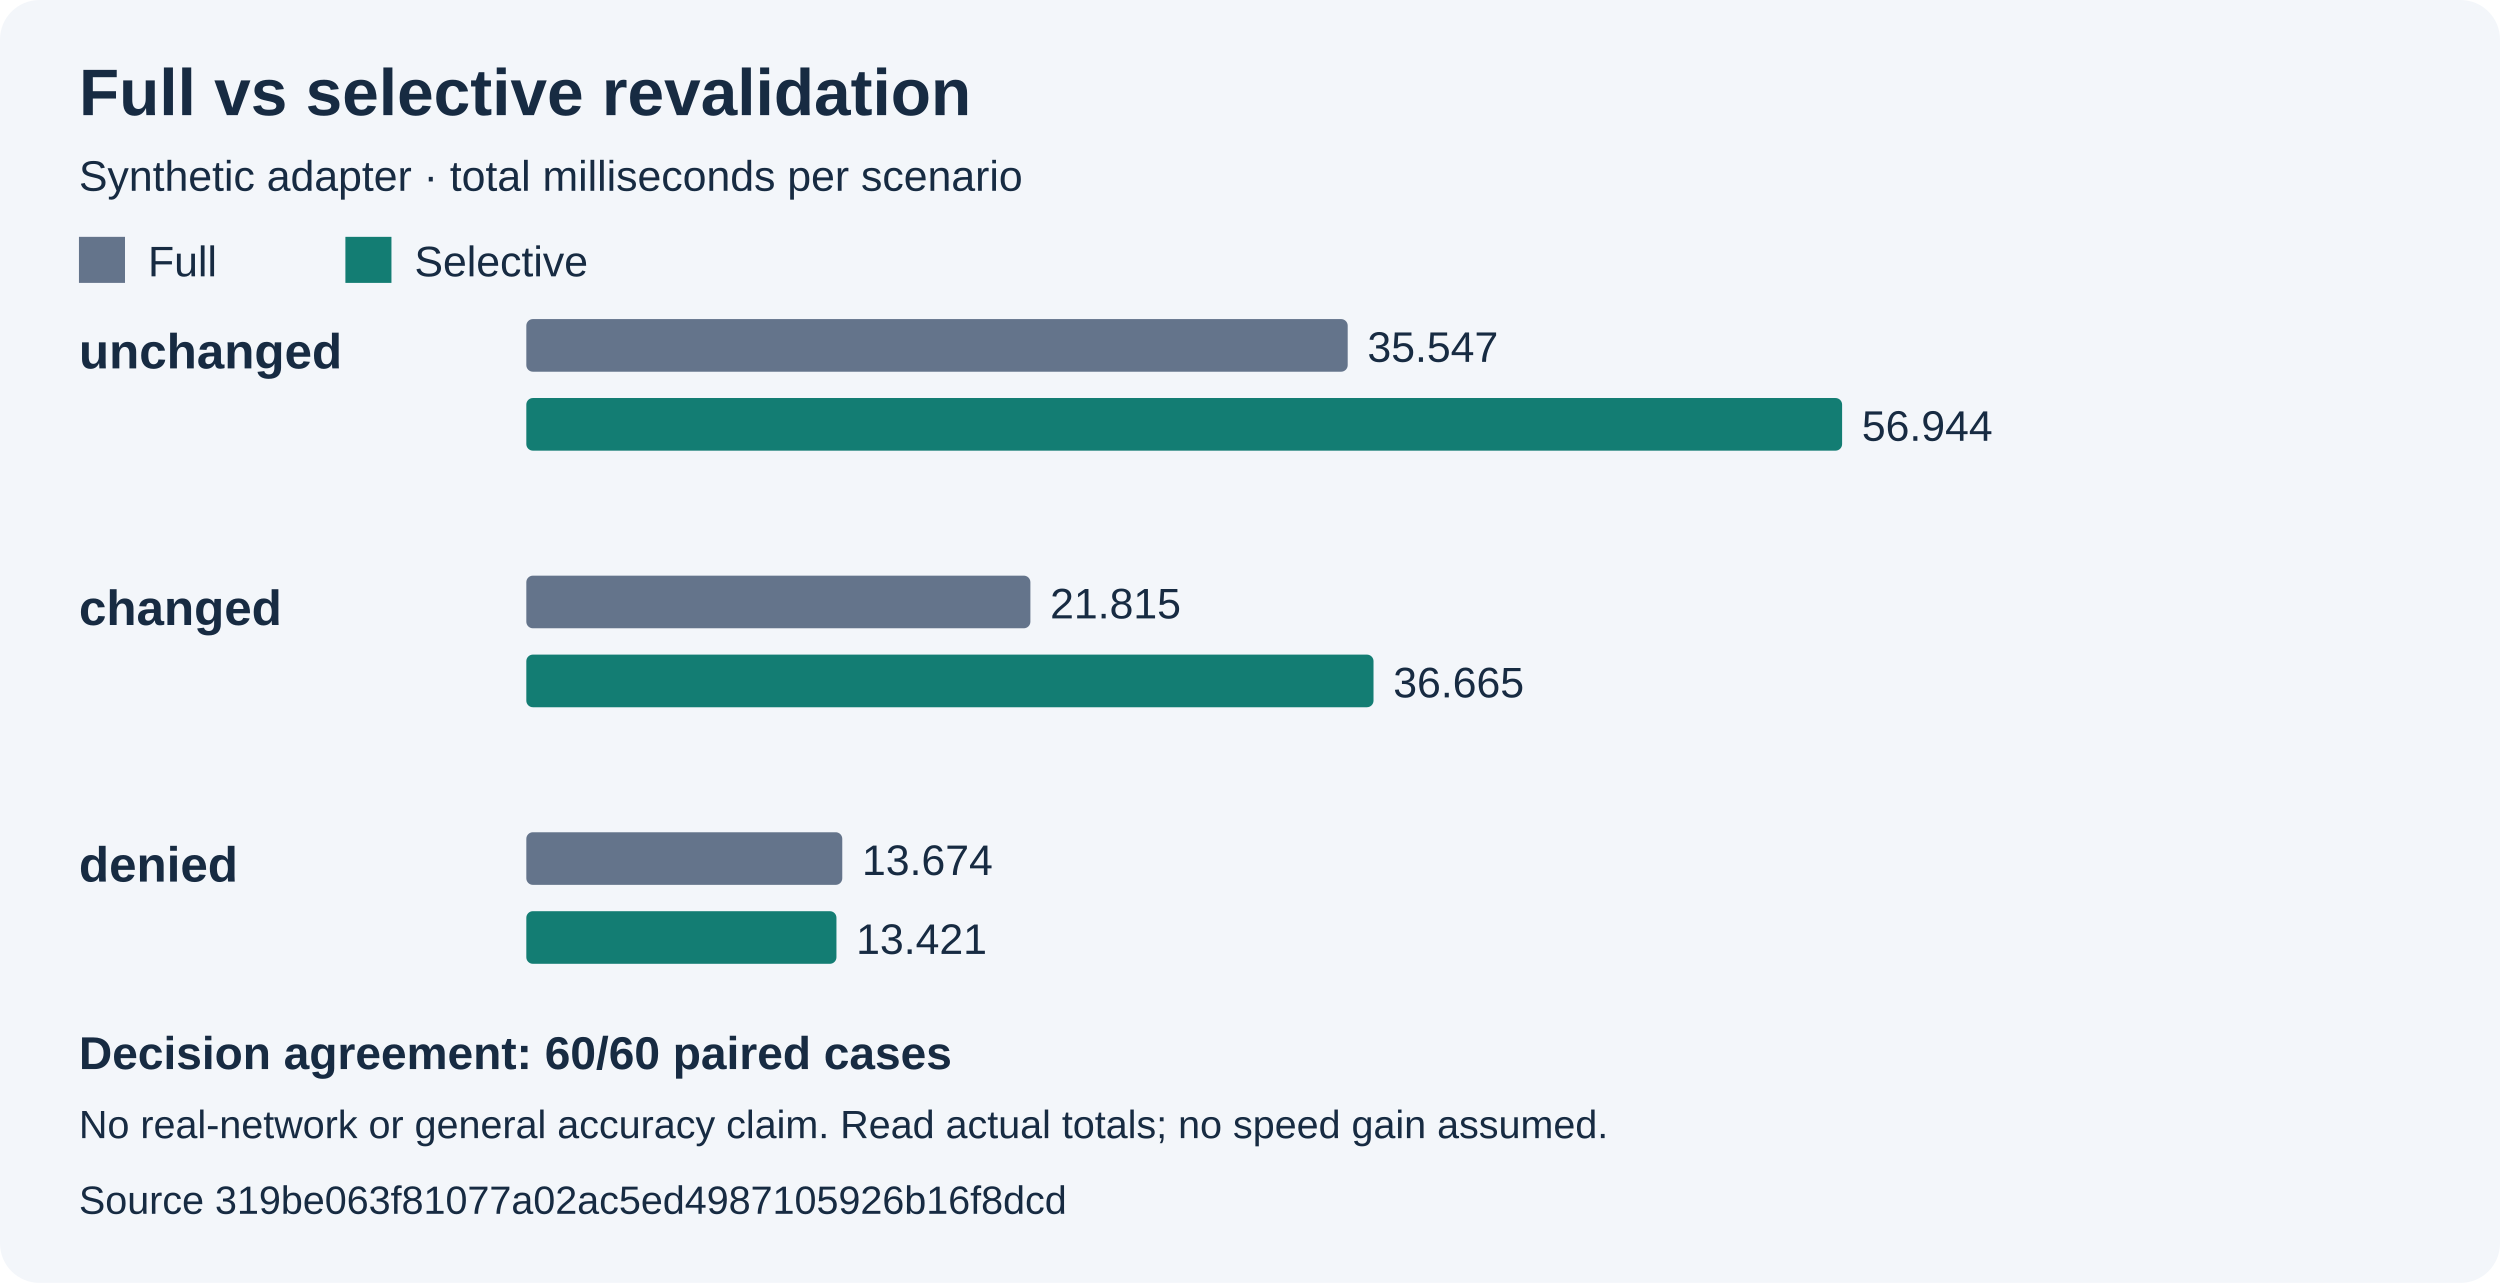
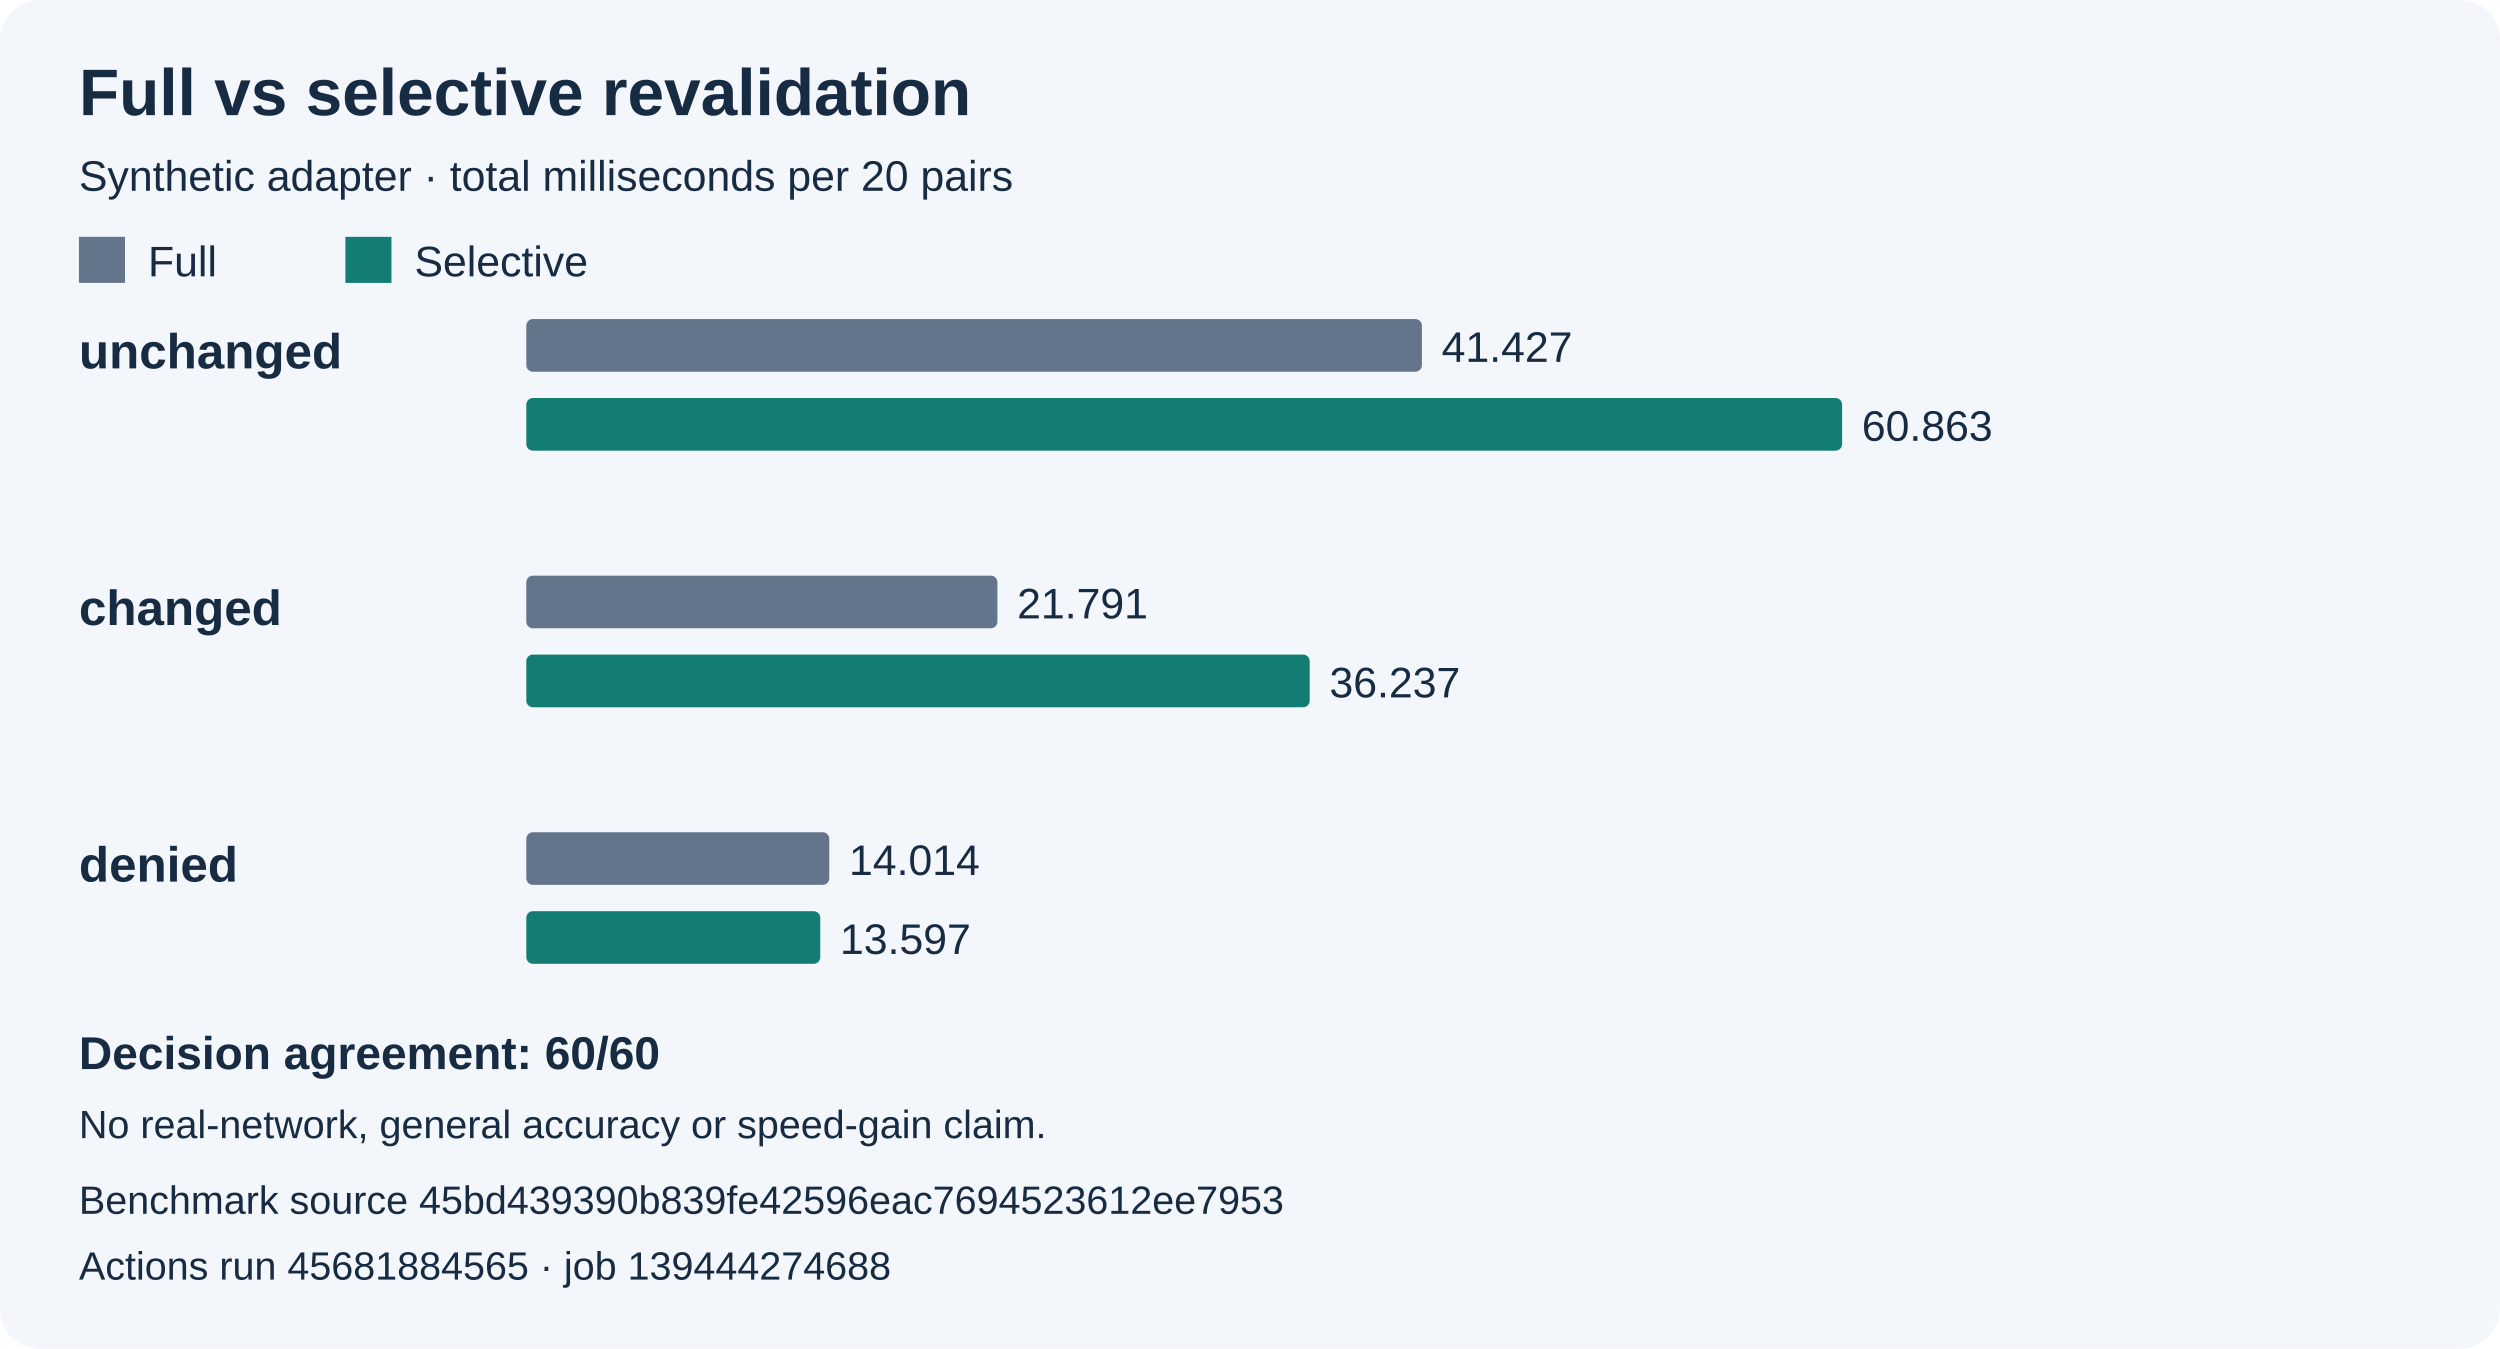
- <svg xmlns="http://www.w3.org/2000/svg" viewBox="0 0 760 390" role="img" aria-labelledby="title desc">
-   <rect width="760" height="390" rx="12" fill="#f3f6fa" />
+ <svg xmlns="http://www.w3.org/2000/svg" viewBox="0 0 760 410" role="img" aria-labelledby="title desc">
+   <rect width="760" height="410" rx="12" fill="#f3f6fa" />
  <g font-family="Arial, sans-serif" fill="#172b42">
    <text x="24" y="35" font-size="20" font-weight="bold">Full vs selective revalidation</text>
-     <text x="24" y="58" font-size="13">Synthetic adapter · total milliseconds per scenario</text>
+     <text x="24" y="58" font-size="13">Synthetic adapter · total milliseconds per 20 pairs</text>
    <rect x="24" y="72" width="14" height="14" fill="#64748b" />
    <text x="45" y="84" font-size="13">Full</text>
    <rect x="105" y="72" width="14" height="14" fill="#137d73" />
    <text x="126" y="84" font-size="13">Selective</text>
    <text x="24" y="112" font-size="15" font-weight="bold">unchanged</text>
-     <rect x="160" y="97" width="249.70" height="16" rx="2" fill="#64748b" />
-     <text x="415.698" y="110" font-size="13">35.547</text>
+     <rect x="160" y="97" width="272.26" height="16" rx="2" fill="#64748b" />
+     <text x="438.264" y="110" font-size="13">41.427</text>
    <rect x="160" y="121" width="400.00" height="16" rx="2" fill="#137d73" />
-     <text x="566" y="134" font-size="13">56.944</text>
+     <text x="566" y="134" font-size="13">60.863</text>
    <text x="24" y="190" font-size="15" font-weight="bold">changed</text>
-     <rect x="160" y="175" width="153.24" height="16" rx="2" fill="#64748b" />
-     <text x="319.238" y="188" font-size="13">21.815</text>
-     <rect x="160" y="199" width="257.55" height="16" rx="2" fill="#137d73" />
-     <text x="423.551" y="212" font-size="13">36.665</text>
+     <rect x="160" y="175" width="143.21" height="16" rx="2" fill="#64748b" />
+     <text x="309.213" y="188" font-size="13">21.791</text>
+     <rect x="160" y="199" width="238.15" height="16" rx="2" fill="#137d73" />
+     <text x="404.155" y="212" font-size="13">36.237</text>
    <text x="24" y="268" font-size="15" font-weight="bold">denied</text>
-     <rect x="160" y="253" width="96.05" height="16" rx="2" fill="#64748b" />
-     <text x="262.052" y="266" font-size="13">13.674</text>
-     <rect x="160" y="277" width="94.28" height="16" rx="2" fill="#137d73" />
-     <text x="260.275" y="290" font-size="13">13.421</text>
-     <text x="24" y="325" font-size="14" font-weight="bold">Decision agreement: 60/60 paired cases</text>
-     <text x="24" y="346" font-size="12">No real-network or general accuracy claim. Read actual totals; no speed gain assumed.</text>
-     <text x="24" y="369" font-size="12">Source 319be063f81077a02ac5ed4987105926b16f8dcd</text>
+     <rect x="160" y="253" width="92.10" height="16" rx="2" fill="#64748b" />
+     <text x="258.102" y="266" font-size="13">14.014</text>
+     <rect x="160" y="277" width="89.36" height="16" rx="2" fill="#137d73" />
+     <text x="255.361" y="290" font-size="13">13.597</text>
+     <text x="24" y="325" font-size="14" font-weight="bold">Decision agreement: 60/60</text>
+     <text x="24" y="346" font-size="12">No real-network, general accuracy or speed-gain claim.</text>
+     <text x="24" y="369" font-size="12">Benchmark source 45bd439390b839fe42596eac7694523612ee7953</text>
+     <text x="24" y="389" font-size="12">Actions run 45681884565 · job 139444274688</text>
  </g>
</svg>
